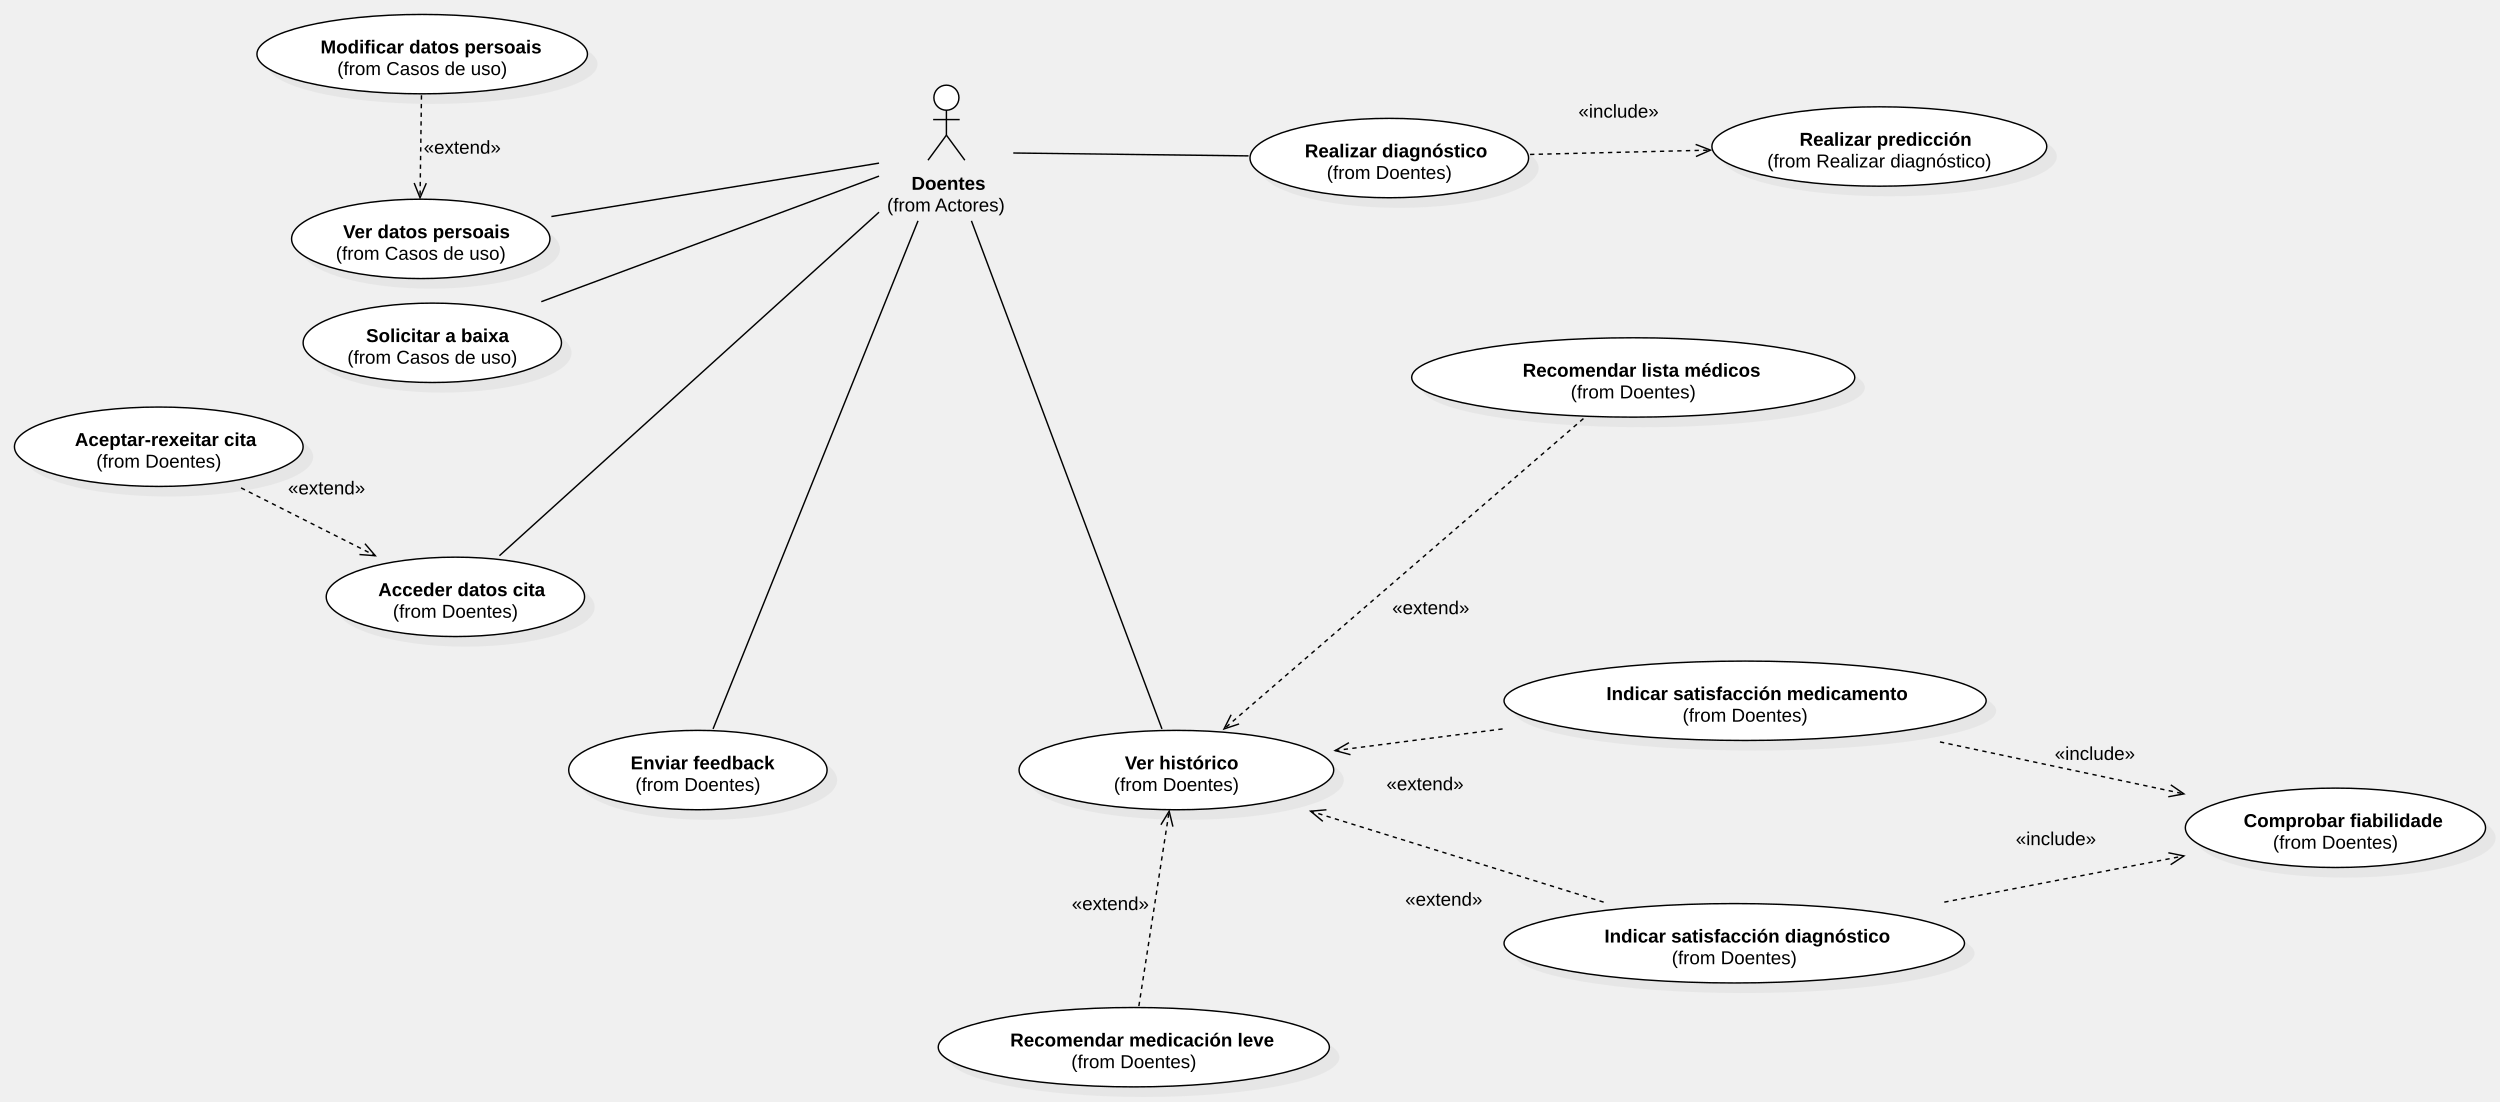
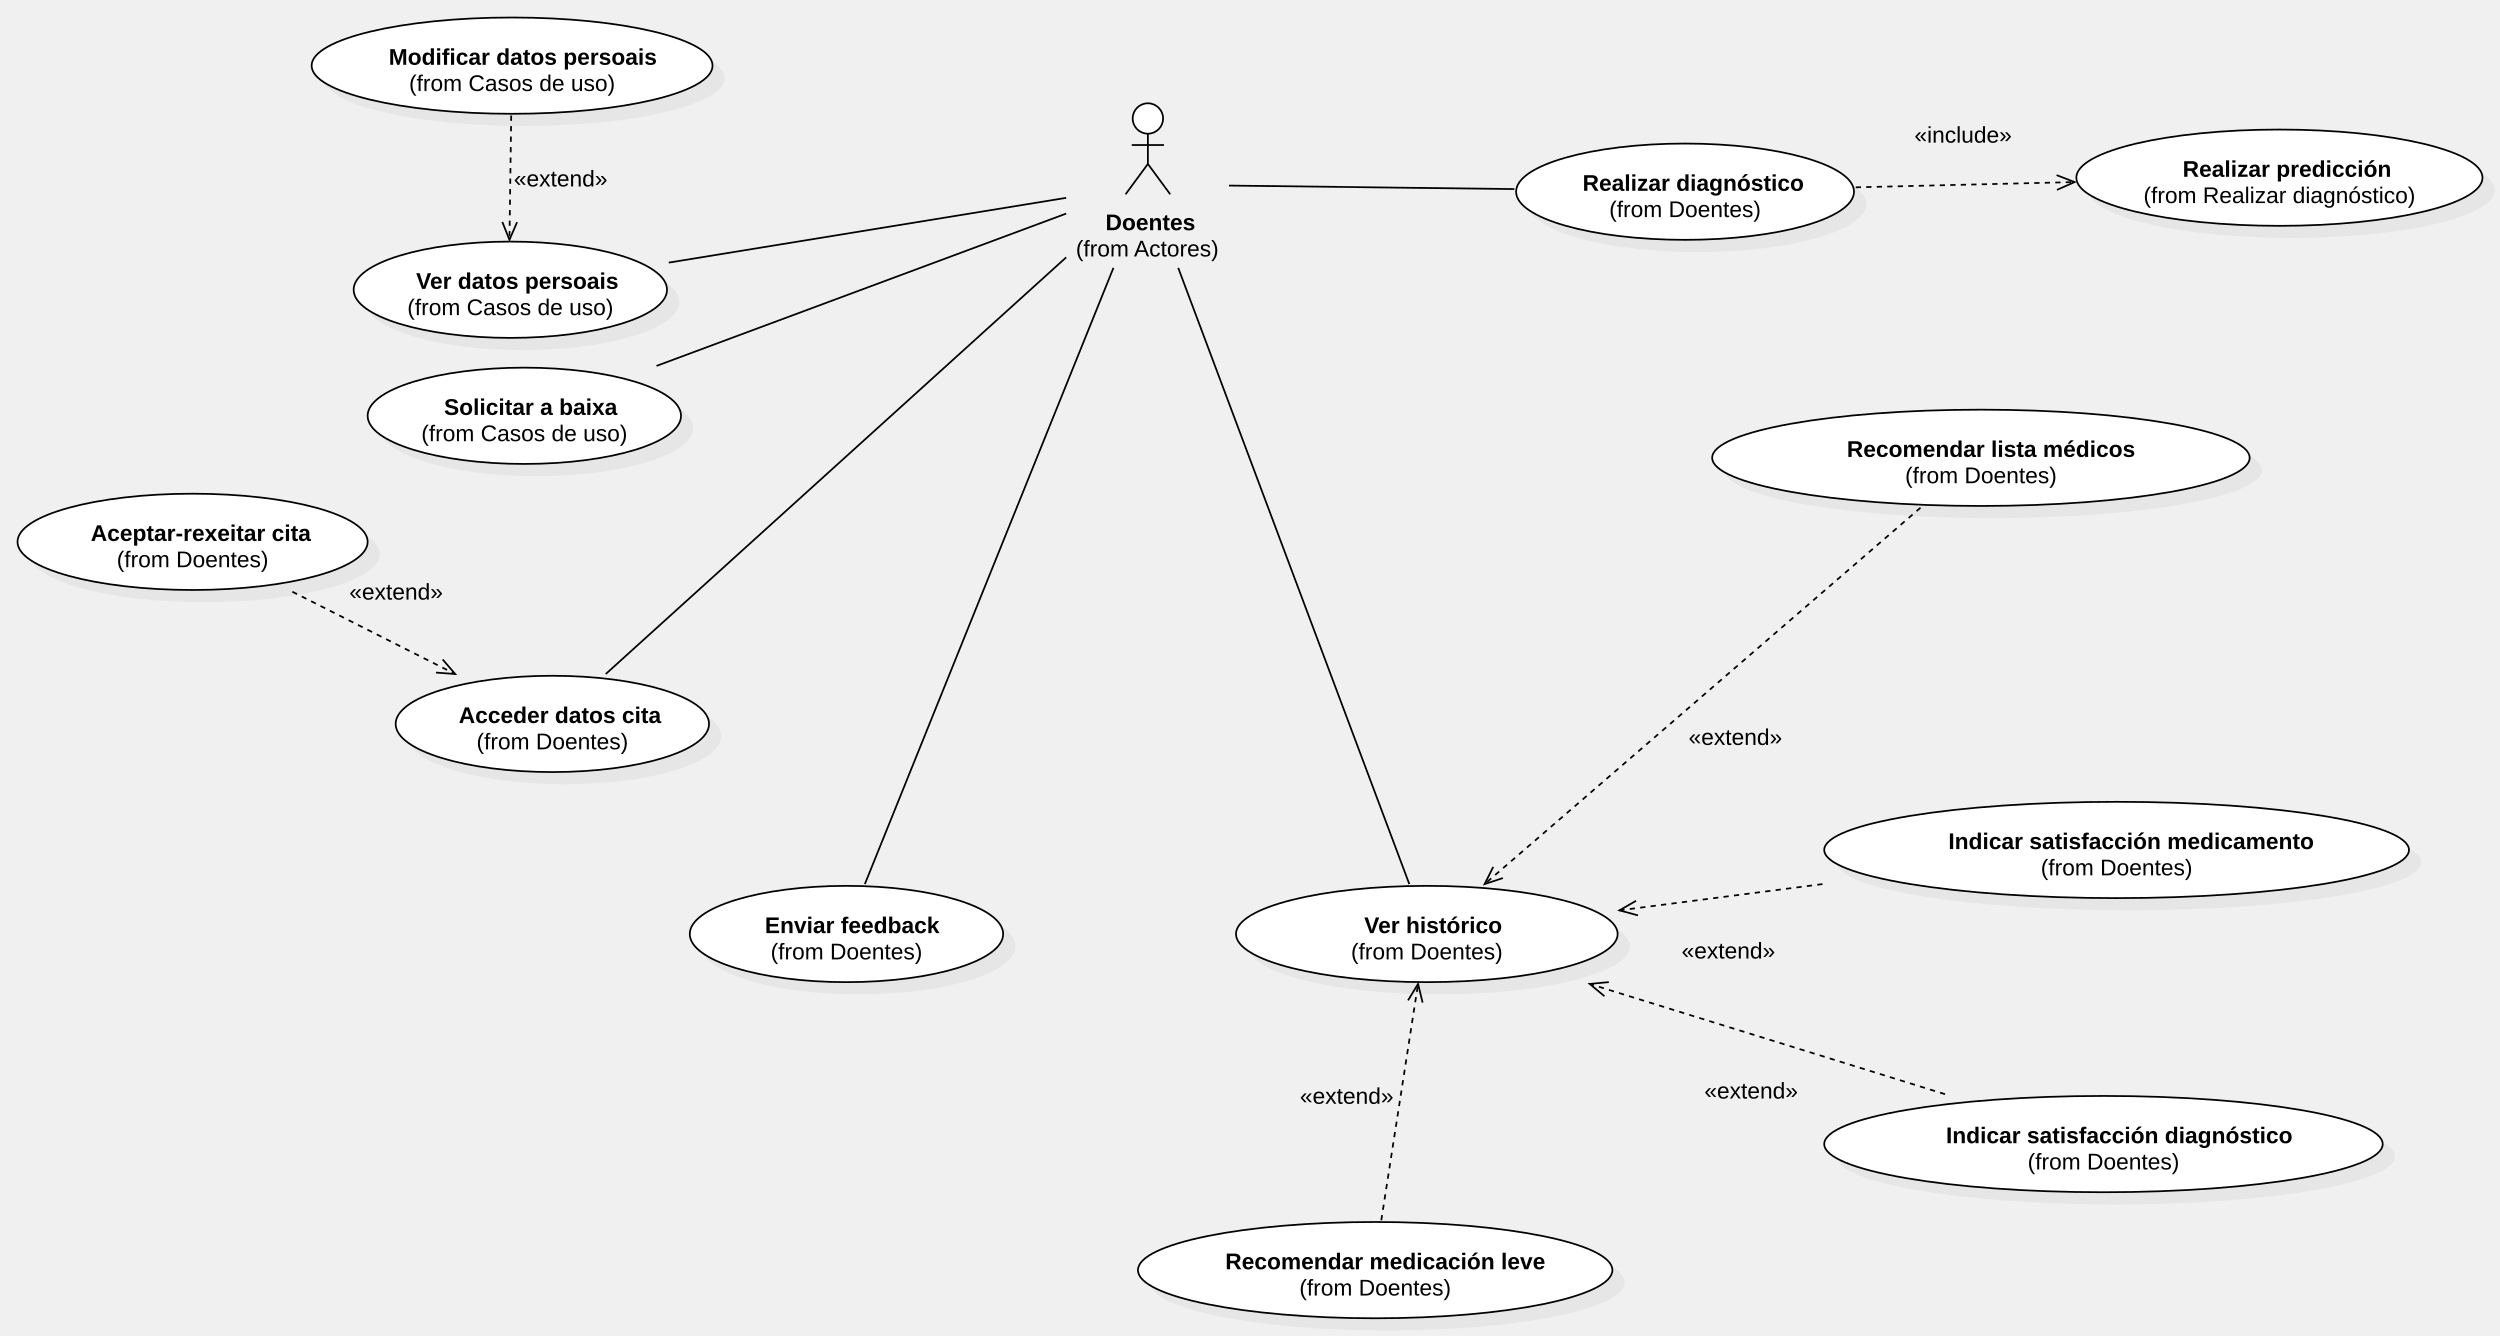
- <svg xmlns="http://www.w3.org/2000/svg" version="1.1" width="1732" height="763">
+ <svg xmlns="http://www.w3.org/2000/svg" version="1.1" width="1428" height="763">
  <defs />
  <g>
    <g transform="translate(-22,-246) scale(1,1)">
      <path fill="#ffffff" stroke="none" d="M 668.992 313.68 C 668.992 308.886 672.877 305 677.671 305 C 682.464 305 686.35 308.886 686.35 313.68 C 686.35 318.474 682.464 322.36 677.671 322.36 C 672.877 322.36 668.992 318.474 668.992 313.68 Z" />
    </g>
    <g transform="translate(-22,-246) scale(1,1)">
      <path fill="none" stroke="#000000" d="M 668.992 313.68 C 668.992 308.886 672.877 305 677.671 305 C 682.464 305 686.35 308.886 686.35 313.68 C 686.35 318.474 682.464 322.36 677.671 322.36 C 672.877 322.36 668.992 318.474 668.992 313.68 Z" stroke-miterlimit="10" />
    </g>
    <g transform="translate(-22,-246) scale(1,1)">
      <path fill="none" stroke="#000000" d="M 677.671 322.36 L 677.671 339.64" stroke-miterlimit="10" />
    </g>
    <g transform="translate(-22,-246) scale(1,1)">
      <path fill="none" stroke="#000000" d="M 668.481 328.84 L 686.861 328.84" stroke-miterlimit="10" />
    </g>
    <g transform="translate(-22,-246) scale(1,1)">
      <path fill="none" stroke="#000000" d="M 677.671 339.64 L 664.907 357" stroke-miterlimit="10" />
    </g>
    <g transform="translate(-22,-246) scale(1,1)">
      <path fill="none" stroke="#000000" d="M 677.671 339.64 L 690.435 357" stroke-miterlimit="10" />
    </g>
    <g transform="translate(-22,-246) scale(1,1)">
      <g>
        <path fill="none" stroke="none" />
        <text fill="#000000" stroke="none" font-family="Arial" font-size="13px" font-style="normal" font-weight="bold" text-decoration="none" x="653.461" y="377.5">Doentes</text>
      </g>
    </g>
    <g transform="translate(-22,-246) scale(1,1)">
      <g>
        <path fill="none" stroke="none" />
        <text fill="#000000" stroke="none" font-family="Arial" font-size="13px" font-style="normal" font-weight="normal" text-decoration="none" x="636.5" y="392.5">(from Actores)</text>
      </g>
    </g>
    <g transform="translate(-22,-246) scale(1,1)">
      <path fill="#C0C0C0" stroke="none" d="M 895 362.5 C 895 347.312 938.205 335 991.5 335 C 1044.795 335 1088 347.312 1088 362.5 C 1088 377.688 1044.795 390 991.5 390 C 938.205 390 895 377.688 895 362.5 Z" opacity="0.2" />
    </g>
    <g transform="translate(-22,-246) scale(1,1)">
      <path fill="#ffffff" stroke="none" d="M 888 355.5 C 888 340.312 931.205 328 984.5 328 C 1037.795 328 1081 340.312 1081 355.5 C 1081 370.688 1037.795 383 984.5 383 C 931.205 383 888 370.688 888 355.5 Z" />
    </g>
    <g transform="translate(-22,-246) scale(1,1)">
      <path fill="none" stroke="#000000" d="M 888 355.5 C 888 340.312 931.205 328 984.5 328 C 1037.795 328 1081 340.312 1081 355.5 C 1081 370.688 1037.795 383 984.5 383 C 931.205 383 888 370.688 888 355.5 Z" stroke-miterlimit="10" />
    </g>
    <g transform="translate(-22,-246) scale(1,1)">
      <g>
        <path fill="none" stroke="none" />
        <text fill="#000000" stroke="none" font-family="Arial" font-size="13px" font-style="normal" font-weight="bold" text-decoration="none" x="925.968" y="355">Realizar diagnóstico</text>
      </g>
    </g>
    <g transform="translate(-22,-246) scale(1,1)">
      <g>
        <path fill="none" stroke="none" />
        <text fill="#000000" stroke="none" font-family="Arial" font-size="13px" font-style="normal" font-weight="normal" text-decoration="none" x="941.155" y="370">(from Doentes)</text>
      </g>
    </g>
    <g transform="translate(-22,-246) scale(1,1)">
      <path fill="none" stroke="#000000" d="M 724 352 L 887 354" stroke-miterlimit="10" />
    </g>
    <g transform="translate(-22,-246) scale(1,1)">
      <path fill="#C0C0C0" stroke="none" d="M 423 786.5 C 423 771.312 463.071 759 512.5 759 C 561.929 759 602 771.312 602 786.5 C 602 801.688 561.929 814 512.5 814 C 463.071 814 423 801.688 423 786.5 Z" opacity="0.2" />
    </g>
    <g transform="translate(-22,-246) scale(1,1)">
      <path fill="#ffffff" stroke="none" d="M 416 779.5 C 416 764.312 456.071 752 505.5 752 C 554.929 752 595 764.312 595 779.5 C 595 794.688 554.929 807 505.5 807 C 456.071 807 416 794.688 416 779.5 Z" />
    </g>
    <g transform="translate(-22,-246) scale(1,1)">
      <path fill="none" stroke="#000000" d="M 416 779.5 C 416 764.312 456.071 752 505.5 752 C 554.929 752 595 764.312 595 779.5 C 595 794.688 554.929 807 505.5 807 C 456.071 807 416 794.688 416 779.5 Z" stroke-miterlimit="10" />
    </g>
    <g transform="translate(-22,-246) scale(1,1)">
      <g>
        <path fill="none" stroke="none" />
        <text fill="#000000" stroke="none" font-family="Arial" font-size="13px" font-style="normal" font-weight="bold" text-decoration="none" x="458.889" y="779">Enviar feedback</text>
      </g>
    </g>
    <g transform="translate(-22,-246) scale(1,1)">
      <g>
        <path fill="none" stroke="none" />
        <text fill="#000000" stroke="none" font-family="Arial" font-size="13px" font-style="normal" font-weight="normal" text-decoration="none" x="462.155" y="794">(from Doentes)</text>
      </g>
    </g>
    <g transform="translate(-22,-246) scale(1,1)">
      <path fill="none" stroke="#000000" d="M 658 399 L 516 751" stroke-miterlimit="10" />
    </g>
    <g transform="translate(-22,-246) scale(1,1)">
      <path fill="#C0C0C0" stroke="none" d="M 735 786.5 C 735 771.312 783.801 759 844 759 C 904.199 759 953 771.312 953 786.5 C 953 801.688 904.199 814 844 814 C 783.801 814 735 801.688 735 786.5 Z" opacity="0.2" />
    </g>
    <g transform="translate(-22,-246) scale(1,1)">
      <path fill="#ffffff" stroke="none" d="M 728 779.5 C 728 764.312 776.801 752 837 752 C 897.199 752 946 764.312 946 779.5 C 946 794.688 897.199 807 837 807 C 776.801 807 728 794.688 728 779.5 Z" />
    </g>
    <g transform="translate(-22,-246) scale(1,1)">
      <path fill="none" stroke="#000000" d="M 728 779.5 C 728 764.312 776.801 752 837 752 C 897.199 752 946 764.312 946 779.5 C 946 794.688 897.199 807 837 807 C 776.801 807 728 794.688 728 779.5 Z" stroke-miterlimit="10" />
    </g>
    <g transform="translate(-22,-246) scale(1,1)">
      <g>
        <path fill="none" stroke="none" />
        <text fill="#000000" stroke="none" font-family="Arial" font-size="13px" font-style="normal" font-weight="bold" text-decoration="none" x="801.234" y="779">Ver histórico</text>
      </g>
    </g>
    <g transform="translate(-22,-246) scale(1,1)">
      <g>
        <path fill="none" stroke="none" />
        <text fill="#000000" stroke="none" font-family="Arial" font-size="13px" font-style="normal" font-weight="normal" text-decoration="none" x="793.655" y="794">(from Doentes)</text>
      </g>
    </g>
    <g transform="translate(-22,-246) scale(1,1)">
      <path fill="none" stroke="#000000" d="M 695 399 L 827 751" stroke-miterlimit="10" />
    </g>
    <g transform="translate(-22,-246) scale(1,1)">
      <path fill="#C0C0C0" stroke="none" d="M 1007 514.5 C 1007 499.312 1075.724 487 1160.5 487 C 1245.276 487 1314 499.312 1314 514.5 C 1314 529.688 1245.276 542 1160.5 542 C 1075.724 542 1007 529.688 1007 514.5 Z" opacity="0.2" />
    </g>
    <g transform="translate(-22,-246) scale(1,1)">
      <path fill="#ffffff" stroke="none" d="M 1000 507.5 C 1000 492.312 1068.724 480 1153.5 480 C 1238.276 480 1307 492.312 1307 507.5 C 1307 522.688 1238.276 535 1153.5 535 C 1068.724 535 1000 522.688 1000 507.5 Z" />
    </g>
    <g transform="translate(-22,-246) scale(1,1)">
      <path fill="none" stroke="#000000" d="M 1000 507.5 C 1000 492.312 1068.724 480 1153.5 480 C 1238.276 480 1307 492.312 1307 507.5 C 1307 522.688 1238.276 535 1153.5 535 C 1068.724 535 1000 522.688 1000 507.5 Z" stroke-miterlimit="10" />
    </g>
    <g transform="translate(-22,-246) scale(1,1)">
      <g>
        <path fill="none" stroke="none" />
        <text fill="#000000" stroke="none" font-family="Arial" font-size="13px" font-style="normal" font-weight="bold" text-decoration="none" x="1076.912" y="507">Recomendar lista médicos</text>
      </g>
    </g>
    <g transform="translate(-22,-246) scale(1,1)">
      <g>
        <path fill="none" stroke="none" />
        <text fill="#000000" stroke="none" font-family="Arial" font-size="13px" font-style="normal" font-weight="normal" text-decoration="none" x="1110.155" y="522">(from Doentes)</text>
      </g>
    </g>
    <g transform="translate(-22,-246) scale(1,1)">
      <path fill="#C0C0C0" stroke="none" d="M 255 666.5 C 255 651.312 295.071 639 344.5 639 C 393.929 639 434 651.312 434 666.5 C 434 681.688 393.929 694 344.5 694 C 295.071 694 255 681.688 255 666.5 Z" opacity="0.2" />
    </g>
    <g transform="translate(-22,-246) scale(1,1)">
      <path fill="#ffffff" stroke="none" d="M 248 659.5 C 248 644.312 288.071 632 337.5 632 C 386.929 632 427 644.312 427 659.5 C 427 674.688 386.929 687 337.5 687 C 288.071 687 248 674.688 248 659.5 Z" />
    </g>
    <g transform="translate(-22,-246) scale(1,1)">
      <path fill="none" stroke="#000000" d="M 248 659.5 C 248 644.312 288.071 632 337.5 632 C 386.929 632 427 644.312 427 659.5 C 427 674.688 386.929 687 337.5 687 C 288.071 687 248 674.688 248 659.5 Z" stroke-miterlimit="10" />
    </g>
    <g transform="translate(-22,-246) scale(1,1)">
      <g>
        <path fill="none" stroke="none" />
        <text fill="#000000" stroke="none" font-family="Arial" font-size="13px" font-style="normal" font-weight="bold" text-decoration="none" x="284.027" y="659">Acceder datos cita</text>
      </g>
    </g>
    <g transform="translate(-22,-246) scale(1,1)">
      <g>
        <path fill="none" stroke="none" />
        <text fill="#000000" stroke="none" font-family="Arial" font-size="13px" font-style="normal" font-weight="normal" text-decoration="none" x="294.155" y="674">(from Doentes)</text>
      </g>
    </g>
    <g transform="translate(-22,-246) scale(1,1)">
      <path fill="none" stroke="#000000" d="M 631 393 L 368 631" stroke-miterlimit="10" />
    </g>
    <g transform="translate(-22,-246) scale(1,1)">
      <path fill="#C0C0C0" stroke="none" d="M 39 562.5 C 39 547.312 83.772 535 139 535 C 194.228 535 239 547.312 239 562.5 C 239 577.688 194.228 590 139 590 C 83.772 590 39 577.688 39 562.5 Z" opacity="0.2" />
    </g>
    <g transform="translate(-22,-246) scale(1,1)">
      <path fill="#ffffff" stroke="none" d="M 32 555.5 C 32 540.312 76.772 528 132 528 C 187.228 528 232 540.312 232 555.5 C 232 570.688 187.228 583 132 583 C 76.772 583 32 570.688 32 555.5 Z" />
    </g>
    <g transform="translate(-22,-246) scale(1,1)">
      <path fill="none" stroke="#000000" d="M 32 555.5 C 32 540.312 76.772 528 132 528 C 187.228 528 232 540.312 232 555.5 C 232 570.688 187.228 583 132 583 C 76.772 583 32 570.688 32 555.5 Z" stroke-miterlimit="10" />
    </g>
    <g transform="translate(-22,-246) scale(1,1)">
      <g>
        <path fill="none" stroke="none" />
        <text fill="#000000" stroke="none" font-family="Arial" font-size="13px" font-style="normal" font-weight="bold" text-decoration="none" x="73.84" y="555">Aceptar-rexeitar cita</text>
      </g>
    </g>
    <g transform="translate(-22,-246) scale(1,1)">
      <g>
        <path fill="none" stroke="none" />
        <text fill="#000000" stroke="none" font-family="Arial" font-size="13px" font-style="normal" font-weight="normal" text-decoration="none" x="88.655" y="570">(from Doentes)</text>
      </g>
    </g>
    <g transform="translate(-22,-246) scale(1,1)">
      <path fill="#C0C0C0" stroke="none" d="M 239 490.5 C 239 475.312 279.071 463 328.5 463 C 377.929 463 418 475.312 418 490.5 C 418 505.688 377.929 518 328.5 518 C 279.071 518 239 505.688 239 490.5 Z" opacity="0.2" />
    </g>
    <g transform="translate(-22,-246) scale(1,1)">
      <path fill="#ffffff" stroke="none" d="M 232 483.5 C 232 468.312 272.071 456 321.5 456 C 370.929 456 411 468.312 411 483.5 C 411 498.688 370.929 511 321.5 511 C 272.071 511 232 498.688 232 483.5 Z" />
    </g>
    <g transform="translate(-22,-246) scale(1,1)">
      <path fill="none" stroke="#000000" d="M 232 483.5 C 232 468.312 272.071 456 321.5 456 C 370.929 456 411 468.312 411 483.5 C 411 498.688 370.929 511 321.5 511 C 272.071 511 232 498.688 232 483.5 Z" stroke-miterlimit="10" />
    </g>
    <g transform="translate(-22,-246) scale(1,1)">
      <g>
        <path fill="none" stroke="none" />
        <text fill="#000000" stroke="none" font-family="Arial" font-size="13px" font-style="normal" font-weight="bold" text-decoration="none" x="275.616" y="483">Solicitar a baixa</text>
      </g>
    </g>
    <g transform="translate(-22,-246) scale(1,1)">
      <g>
        <path fill="none" stroke="none" />
        <text fill="#000000" stroke="none" font-family="Arial" font-size="13px" font-style="normal" font-weight="normal" text-decoration="none" x="262.619" y="498">(from Casos de uso)</text>
      </g>
    </g>
    <g transform="translate(-22,-246) scale(1,1)">
      <path fill="none" stroke="#000000" d="M 631 368 L 397 455" stroke-miterlimit="10" />
    </g>
    <g transform="translate(-22,-246) scale(1,1)">
      <path fill="#C0C0C0" stroke="none" d="M 231 418.5 C 231 403.312 271.071 391 320.5 391 C 369.929 391 410 403.312 410 418.5 C 410 433.688 369.929 446 320.5 446 C 271.071 446 231 433.688 231 418.5 Z" opacity="0.2" />
    </g>
    <g transform="translate(-22,-246) scale(1,1)">
      <path fill="#ffffff" stroke="none" d="M 224 411.5 C 224 396.312 264.071 384 313.5 384 C 362.929 384 403 396.312 403 411.5 C 403 426.688 362.929 439 313.5 439 C 264.071 439 224 426.688 224 411.5 Z" />
    </g>
    <g transform="translate(-22,-246) scale(1,1)">
      <path fill="none" stroke="#000000" d="M 224 411.5 C 224 396.312 264.071 384 313.5 384 C 362.929 384 403 396.312 403 411.5 C 403 426.688 362.929 439 313.5 439 C 264.071 439 224 426.688 224 411.5 Z" stroke-miterlimit="10" />
    </g>
    <g transform="translate(-22,-246) scale(1,1)">
      <g>
        <path fill="none" stroke="none" />
        <text fill="#000000" stroke="none" font-family="Arial" font-size="13px" font-style="normal" font-weight="bold" text-decoration="none" x="259.662" y="411">Ver datos persoais</text>
      </g>
    </g>
    <g transform="translate(-22,-246) scale(1,1)">
      <g>
        <path fill="none" stroke="none" />
        <text fill="#000000" stroke="none" font-family="Arial" font-size="13px" font-style="normal" font-weight="normal" text-decoration="none" x="254.619" y="426">(from Casos de uso)</text>
      </g>
    </g>
    <g transform="translate(-22,-246) scale(1,1)">
      <path fill="none" stroke="#000000" d="M 631 359 L 404 396" stroke-miterlimit="10" />
    </g>
    <g transform="translate(-22,-246) scale(1,1)">
      <path fill="#C0C0C0" stroke="none" d="M 207 290.5 C 207 275.312 258.263 263 321.5 263 C 384.737 263 436 275.312 436 290.5 C 436 305.688 384.737 318 321.5 318 C 258.263 318 207 305.688 207 290.5 Z" opacity="0.2" />
    </g>
    <g transform="translate(-22,-246) scale(1,1)">
      <path fill="#ffffff" stroke="none" d="M 200 283.5 C 200 268.312 251.263 256 314.5 256 C 377.737 256 429 268.312 429 283.5 C 429 298.688 377.737 311 314.5 311 C 251.263 311 200 298.688 200 283.5 Z" />
    </g>
    <g transform="translate(-22,-246) scale(1,1)">
      <path fill="none" stroke="#000000" d="M 200 283.5 C 200 268.312 251.263 256 314.5 256 C 377.737 256 429 268.312 429 283.5 C 429 298.688 377.737 311 314.5 311 C 251.263 311 200 298.688 200 283.5 Z" stroke-miterlimit="10" />
    </g>
    <g transform="translate(-22,-246) scale(1,1)">
      <g>
        <path fill="none" stroke="none" />
        <text fill="#000000" stroke="none" font-family="Arial" font-size="13px" font-style="normal" font-weight="bold" text-decoration="none" x="244.051" y="283">Modificar datos persoais</text>
      </g>
    </g>
    <g transform="translate(-22,-246) scale(1,1)">
      <g>
        <path fill="none" stroke="none" />
        <text fill="#000000" stroke="none" font-family="Arial" font-size="13px" font-style="normal" font-weight="normal" text-decoration="none" x="255.619" y="298">(from Casos de uso)</text>
      </g>
    </g>
    <g transform="translate(-22,-246) scale(1,1)">
      <path fill="#C0C0C0" stroke="none" d="M 1215 354.5 C 1215 339.312 1266.935 327 1331 327 C 1395.065 327 1447 339.312 1447 354.5 C 1447 369.688 1395.065 382 1331 382 C 1266.935 382 1215 369.688 1215 354.5 Z" opacity="0.2" />
    </g>
    <g transform="translate(-22,-246) scale(1,1)">
      <path fill="#ffffff" stroke="none" d="M 1208 347.5 C 1208 332.312 1259.935 320 1324 320 C 1388.065 320 1440 332.312 1440 347.5 C 1440 362.688 1388.065 375 1324 375 C 1259.935 375 1208 362.688 1208 347.5 Z" />
    </g>
    <g transform="translate(-22,-246) scale(1,1)">
      <path fill="none" stroke="#000000" d="M 1208 347.5 C 1208 332.312 1259.935 320 1324 320 C 1388.065 320 1440 332.312 1440 347.5 C 1440 362.688 1388.065 375 1324 375 C 1259.935 375 1208 362.688 1208 347.5 Z" stroke-miterlimit="10" />
    </g>
    <g transform="translate(-22,-246) scale(1,1)">
      <g>
        <path fill="none" stroke="none" />
        <text fill="#000000" stroke="none" font-family="Arial" font-size="13px" font-style="normal" font-weight="bold" text-decoration="none" x="1268.725" y="347">Realizar predicción</text>
      </g>
    </g>
    <g transform="translate(-22,-246) scale(1,1)">
      <g>
        <path fill="none" stroke="none" />
        <text fill="#000000" stroke="none" font-family="Arial" font-size="13px" font-style="normal" font-weight="normal" text-decoration="none" x="1246.333" y="362">(from Realizar diagnóstico)</text>
      </g>
    </g>
    <g transform="translate(-22,-246) scale(1,1)">
      <path fill="none" stroke="#000000" d="M 1082 353 L 1207 350" stroke-miterlimit="10" stroke-dasharray="3" />
    </g>
    <g transform="translate(-22,-246) scale(1,1)">
      <path fill="none" stroke="#000000" d="M 1196.941 354.452 L 1207 350 L 1196.739 346.036" stroke-miterlimit="10" />
    </g>
    <g transform="translate(-22,-246) scale(1,1)">
      <g>
        <path fill="none" stroke="none" />
        <text fill="#000000" stroke="none" font-family="Arial" font-size="13px" font-style="normal" font-weight="normal" text-decoration="none" x="1115.5" y="327.5">«include»</text>
      </g>
    </g>
    <g transform="translate(-22,-246) scale(1,1)">
      <path fill="#C0C0C0" stroke="none" d="M 679 978.5 C 679 963.312 739.665 951 814.5 951 C 889.335 951 950 963.312 950 978.5 C 950 993.688 889.335 1006 814.5 1006 C 739.665 1006 679 993.688 679 978.5 Z" opacity="0.2" />
    </g>
    <g transform="translate(-22,-246) scale(1,1)">
      <path fill="#ffffff" stroke="none" d="M 672 971.5 C 672 956.312 732.665 944 807.5 944 C 882.335 944 943 956.312 943 971.5 C 943 986.688 882.335 999 807.5 999 C 732.665 999 672 986.688 672 971.5 Z" />
    </g>
    <g transform="translate(-22,-246) scale(1,1)">
      <path fill="none" stroke="#000000" d="M 672 971.5 C 672 956.312 732.665 944 807.5 944 C 882.335 944 943 956.312 943 971.5 C 943 986.688 882.335 999 807.5 999 C 732.665 999 672 986.688 672 971.5 Z" stroke-miterlimit="10" />
    </g>
    <g transform="translate(-22,-246) scale(1,1)">
      <g>
        <path fill="none" stroke="none" />
        <text fill="#000000" stroke="none" font-family="Arial" font-size="13px" font-style="normal" font-weight="bold" text-decoration="none" x="721.873" y="971">Recomendar medicación leve</text>
      </g>
    </g>
    <g transform="translate(-22,-246) scale(1,1)">
      <g>
        <path fill="none" stroke="none" />
        <text fill="#000000" stroke="none" font-family="Arial" font-size="13px" font-style="normal" font-weight="normal" text-decoration="none" x="764.155" y="986">(from Doentes)</text>
      </g>
    </g>
    <g transform="translate(-22,-246) scale(1,1)">
      <path fill="#C0C0C0" stroke="none" d="M 1071 738.5 C 1071 723.312 1145.768 711 1238 711 C 1330.232 711 1405 723.312 1405 738.5 C 1405 753.688 1330.232 766 1238 766 C 1145.768 766 1071 753.688 1071 738.5 Z" opacity="0.2" />
    </g>
    <g transform="translate(-22,-246) scale(1,1)">
      <path fill="#ffffff" stroke="none" d="M 1064 731.5 C 1064 716.312 1138.768 704 1231 704 C 1323.232 704 1398 716.312 1398 731.5 C 1398 746.688 1323.232 759 1231 759 C 1138.768 759 1064 746.688 1064 731.5 Z" />
    </g>
    <g transform="translate(-22,-246) scale(1,1)">
      <path fill="none" stroke="#000000" d="M 1064 731.5 C 1064 716.312 1138.768 704 1231 704 C 1323.232 704 1398 716.312 1398 731.5 C 1398 746.688 1323.232 759 1231 759 C 1138.768 759 1064 746.688 1064 731.5 Z" stroke-miterlimit="10" />
    </g>
    <g transform="translate(-22,-246) scale(1,1)">
      <g>
        <path fill="none" stroke="none" />
        <text fill="#000000" stroke="none" font-family="Arial" font-size="13px" font-style="normal" font-weight="bold" text-decoration="none" x="1134.9" y="731">Indicar satisfacción medicamento</text>
      </g>
    </g>
    <g transform="translate(-22,-246) scale(1,1)">
      <g>
        <path fill="none" stroke="none" />
        <text fill="#000000" stroke="none" font-family="Arial" font-size="13px" font-style="normal" font-weight="normal" text-decoration="none" x="1187.655" y="746">(from Doentes)</text>
      </g>
    </g>
    <g transform="translate(-22,-246) scale(1,1)">
-       <path fill="#C0C0C0" stroke="none" d="M 1543 826.5 C 1543 811.312 1589.562 799 1647 799 C 1704.438 799 1751 811.312 1751 826.5 C 1751 841.688 1704.438 854 1647 854 C 1589.562 854 1543 841.688 1543 826.5 Z" opacity="0.2" />
-     </g>
-     <g transform="translate(-22,-246) scale(1,1)">
-       <path fill="#ffffff" stroke="none" d="M 1536 819.5 C 1536 804.312 1582.562 792 1640 792 C 1697.438 792 1744 804.312 1744 819.5 C 1744 834.688 1697.438 847 1640 847 C 1582.562 847 1536 834.688 1536 819.5 Z" />
-     </g>
-     <g transform="translate(-22,-246) scale(1,1)">
-       <path fill="none" stroke="#000000" d="M 1536 819.5 C 1536 804.312 1582.562 792 1640 792 C 1697.438 792 1744 804.312 1744 819.5 C 1744 834.688 1697.438 847 1640 847 C 1582.562 847 1536 834.688 1536 819.5 Z" stroke-miterlimit="10" />
-     </g>
-     <g transform="translate(-22,-246) scale(1,1)">
-       <g>
-         <path fill="none" stroke="none" />
-         <text fill="#000000" stroke="none" font-family="Arial" font-size="13px" font-style="normal" font-weight="bold" text-decoration="none" x="1576.409" y="819">Comprobar fiabilidade</text>
-       </g>
-     </g>
-     <g transform="translate(-22,-246) scale(1,1)">
-       <g>
-         <path fill="none" stroke="none" />
-         <text fill="#000000" stroke="none" font-family="Arial" font-size="13px" font-style="normal" font-weight="normal" text-decoration="none" x="1596.655" y="834">(from Doentes)</text>
-       </g>
-     </g>
-     <g transform="translate(-22,-246) scale(1,1)">
-       <path fill="none" stroke="#000000" d="M 1366 760 L 1535 796" stroke-miterlimit="10" stroke-dasharray="3" />
-     </g>
-     <g transform="translate(-22,-246) scale(1,1)">
-       <path fill="none" stroke="#000000" d="M 1524.183 798 L 1535 796 L 1525.937 789.766" stroke-miterlimit="10" />
-     </g>
-     <g transform="translate(-22,-246) scale(1,1)">
-       <g>
-         <path fill="none" stroke="none" />
-         <text fill="#000000" stroke="none" font-family="Arial" font-size="13px" font-style="normal" font-weight="normal" text-decoration="none" x="1445.5" y="772.5">«include»</text>
-       </g>
-     </g>
-     <g transform="translate(-22,-246) scale(1,1)">
      <path fill="#C0C0C0" stroke="none" d="M 1071 906.5 C 1071 891.312 1142.411 879 1230.5 879 C 1318.589 879 1390 891.312 1390 906.5 C 1390 921.688 1318.589 934 1230.5 934 C 1142.411 934 1071 921.688 1071 906.5 Z" opacity="0.2" />
    </g>
    <g transform="translate(-22,-246) scale(1,1)">
      <path fill="#ffffff" stroke="none" d="M 1064 899.5 C 1064 884.312 1135.411 872 1223.5 872 C 1311.589 872 1383 884.312 1383 899.5 C 1383 914.688 1311.589 927 1223.5 927 C 1135.411 927 1064 914.688 1064 899.5 Z" />
    </g>
    <g transform="translate(-22,-246) scale(1,1)">
      <path fill="none" stroke="#000000" d="M 1064 899.5 C 1064 884.312 1135.411 872 1223.5 872 C 1311.589 872 1383 884.312 1383 899.5 C 1383 914.688 1311.589 927 1223.5 927 C 1135.411 927 1064 914.688 1064 899.5 Z" stroke-miterlimit="10" />
    </g>
    <g transform="translate(-22,-246) scale(1,1)">
      <g>
        <path fill="none" stroke="none" />
        <text fill="#000000" stroke="none" font-family="Arial" font-size="13px" font-style="normal" font-weight="bold" text-decoration="none" x="1133.535" y="899">Indicar satisfacción diagnóstico</text>
      </g>
    </g>
    <g transform="translate(-22,-246) scale(1,1)">
      <g>
        <path fill="none" stroke="none" />
        <text fill="#000000" stroke="none" font-family="Arial" font-size="13px" font-style="normal" font-weight="normal" text-decoration="none" x="1180.155" y="914">(from Doentes)</text>
-       </g>
-     </g>
-     <g transform="translate(-22,-246) scale(1,1)">
-       <path fill="none" stroke="#000000" d="M 1369 871 L 1535 839" stroke-miterlimit="10" stroke-dasharray="3" />
-     </g>
-     <g transform="translate(-22,-246) scale(1,1)">
-       <path fill="none" stroke="#000000" d="M 1525.818 845.057 L 1535 839 L 1524.224 836.79" stroke-miterlimit="10" />
-     </g>
-     <g transform="translate(-22,-246) scale(1,1)">
-       <g>
-         <path fill="none" stroke="none" />
-         <text fill="#000000" stroke="none" font-family="Arial" font-size="13px" font-style="normal" font-weight="normal" text-decoration="none" x="1418.5" y="831.5">«include»</text>
      </g>
    </g>
    <g transform="translate(-22,-246) scale(1,1)">
      <path fill="none" stroke="#000000" d="M 189 584 L 282 631" stroke-miterlimit="10" stroke-dasharray="3" />
    </g>
    <g transform="translate(-22,-246) scale(1,1)">
      <path fill="none" stroke="#000000" d="M 271.031 630.173 L 282 631 L 274.829 622.659" stroke-miterlimit="10" />
    </g>
    <g transform="translate(-22,-246) scale(1,1)">
      <g>
        <path fill="none" stroke="none" />
        <text fill="#000000" stroke="none" font-family="Arial" font-size="13px" font-style="normal" font-weight="normal" text-decoration="none" x="221.5" y="588.5">«extend»</text>
      </g>
    </g>
    <g transform="translate(-22,-246) scale(1,1)">
      <path fill="none" stroke="#000000" d="M 314 312 L 313 383" stroke-miterlimit="10" stroke-dasharray="3" />
    </g>
    <g transform="translate(-22,-246) scale(1,1)">
      <path fill="none" stroke="#000000" d="M 308.934 372.779 L 313 383 L 317.352 372.898" stroke-miterlimit="10" />
    </g>
    <g transform="translate(-22,-246) scale(1,1)">
      <g>
        <path fill="none" stroke="none" />
        <text fill="#000000" stroke="none" font-family="Arial" font-size="13px" font-style="normal" font-weight="normal" text-decoration="none" x="315.5" y="352.5">«extend»</text>
      </g>
    </g>
    <g transform="translate(-22,-246) scale(1,1)">
      <path fill="none" stroke="#000000" d="M 1063 751 L 947 766" stroke-miterlimit="10" stroke-dasharray="3" />
    </g>
    <g transform="translate(-22,-246) scale(1,1)">
      <path fill="none" stroke="#000000" d="M 956.539 760.522 L 947 766 L 957.619 768.871" stroke-miterlimit="10" />
    </g>
    <g transform="translate(-22,-246) scale(1,1)">
      <g>
        <path fill="none" stroke="none" />
        <text fill="#000000" stroke="none" font-family="Arial" font-size="13px" font-style="normal" font-weight="normal" text-decoration="none" x="982.5" y="793.5">«extend»</text>
      </g>
    </g>
    <g transform="translate(-22,-246) scale(1,1)">
      <path fill="none" stroke="#000000" d="M 1133 871 L 930 808" stroke-miterlimit="10" stroke-dasharray="3" />
    </g>
    <g transform="translate(-22,-246) scale(1,1)">
      <path fill="none" stroke="#000000" d="M 940.954 806.992 L 930 808 L 938.458 815.033" stroke-miterlimit="10" />
    </g>
    <g transform="translate(-22,-246) scale(1,1)">
      <g>
        <path fill="none" stroke="none" />
        <text fill="#000000" stroke="none" font-family="Arial" font-size="13px" font-style="normal" font-weight="normal" text-decoration="none" x="995.5" y="873.5">«extend»</text>
      </g>
    </g>
    <g transform="translate(-22,-246) scale(1,1)">
      <path fill="none" stroke="#000000" d="M 1119 536 L 870 751" stroke-miterlimit="10" stroke-dasharray="3" />
    </g>
    <g transform="translate(-22,-246) scale(1,1)">
      <path fill="none" stroke="#000000" d="M 874.941 741.172 L 870 751 L 880.443 747.544" stroke-miterlimit="10" />
    </g>
    <g transform="translate(-22,-246) scale(1,1)">
      <g>
        <path fill="none" stroke="none" />
        <text fill="#000000" stroke="none" font-family="Arial" font-size="13px" font-style="normal" font-weight="normal" text-decoration="none" x="986.5" y="671.5">«extend»</text>
      </g>
    </g>
    <g transform="translate(-22,-246) scale(1,1)">
      <path fill="none" stroke="#000000" d="M 811 943 L 832 808" stroke-miterlimit="10" stroke-dasharray="3" />
    </g>
    <g transform="translate(-22,-246) scale(1,1)">
      <path fill="none" stroke="#000000" d="M 834.597 818.689 L 832 808 L 826.278 817.395" stroke-miterlimit="10" />
    </g>
    <g transform="translate(-22,-246) scale(1,1)">
      <g>
        <path fill="none" stroke="none" />
        <text fill="#000000" stroke="none" font-family="Arial" font-size="13px" font-style="normal" font-weight="normal" text-decoration="none" x="764.5" y="876.5">«extend»</text>
      </g>
    </g>
  </g>
</svg>
